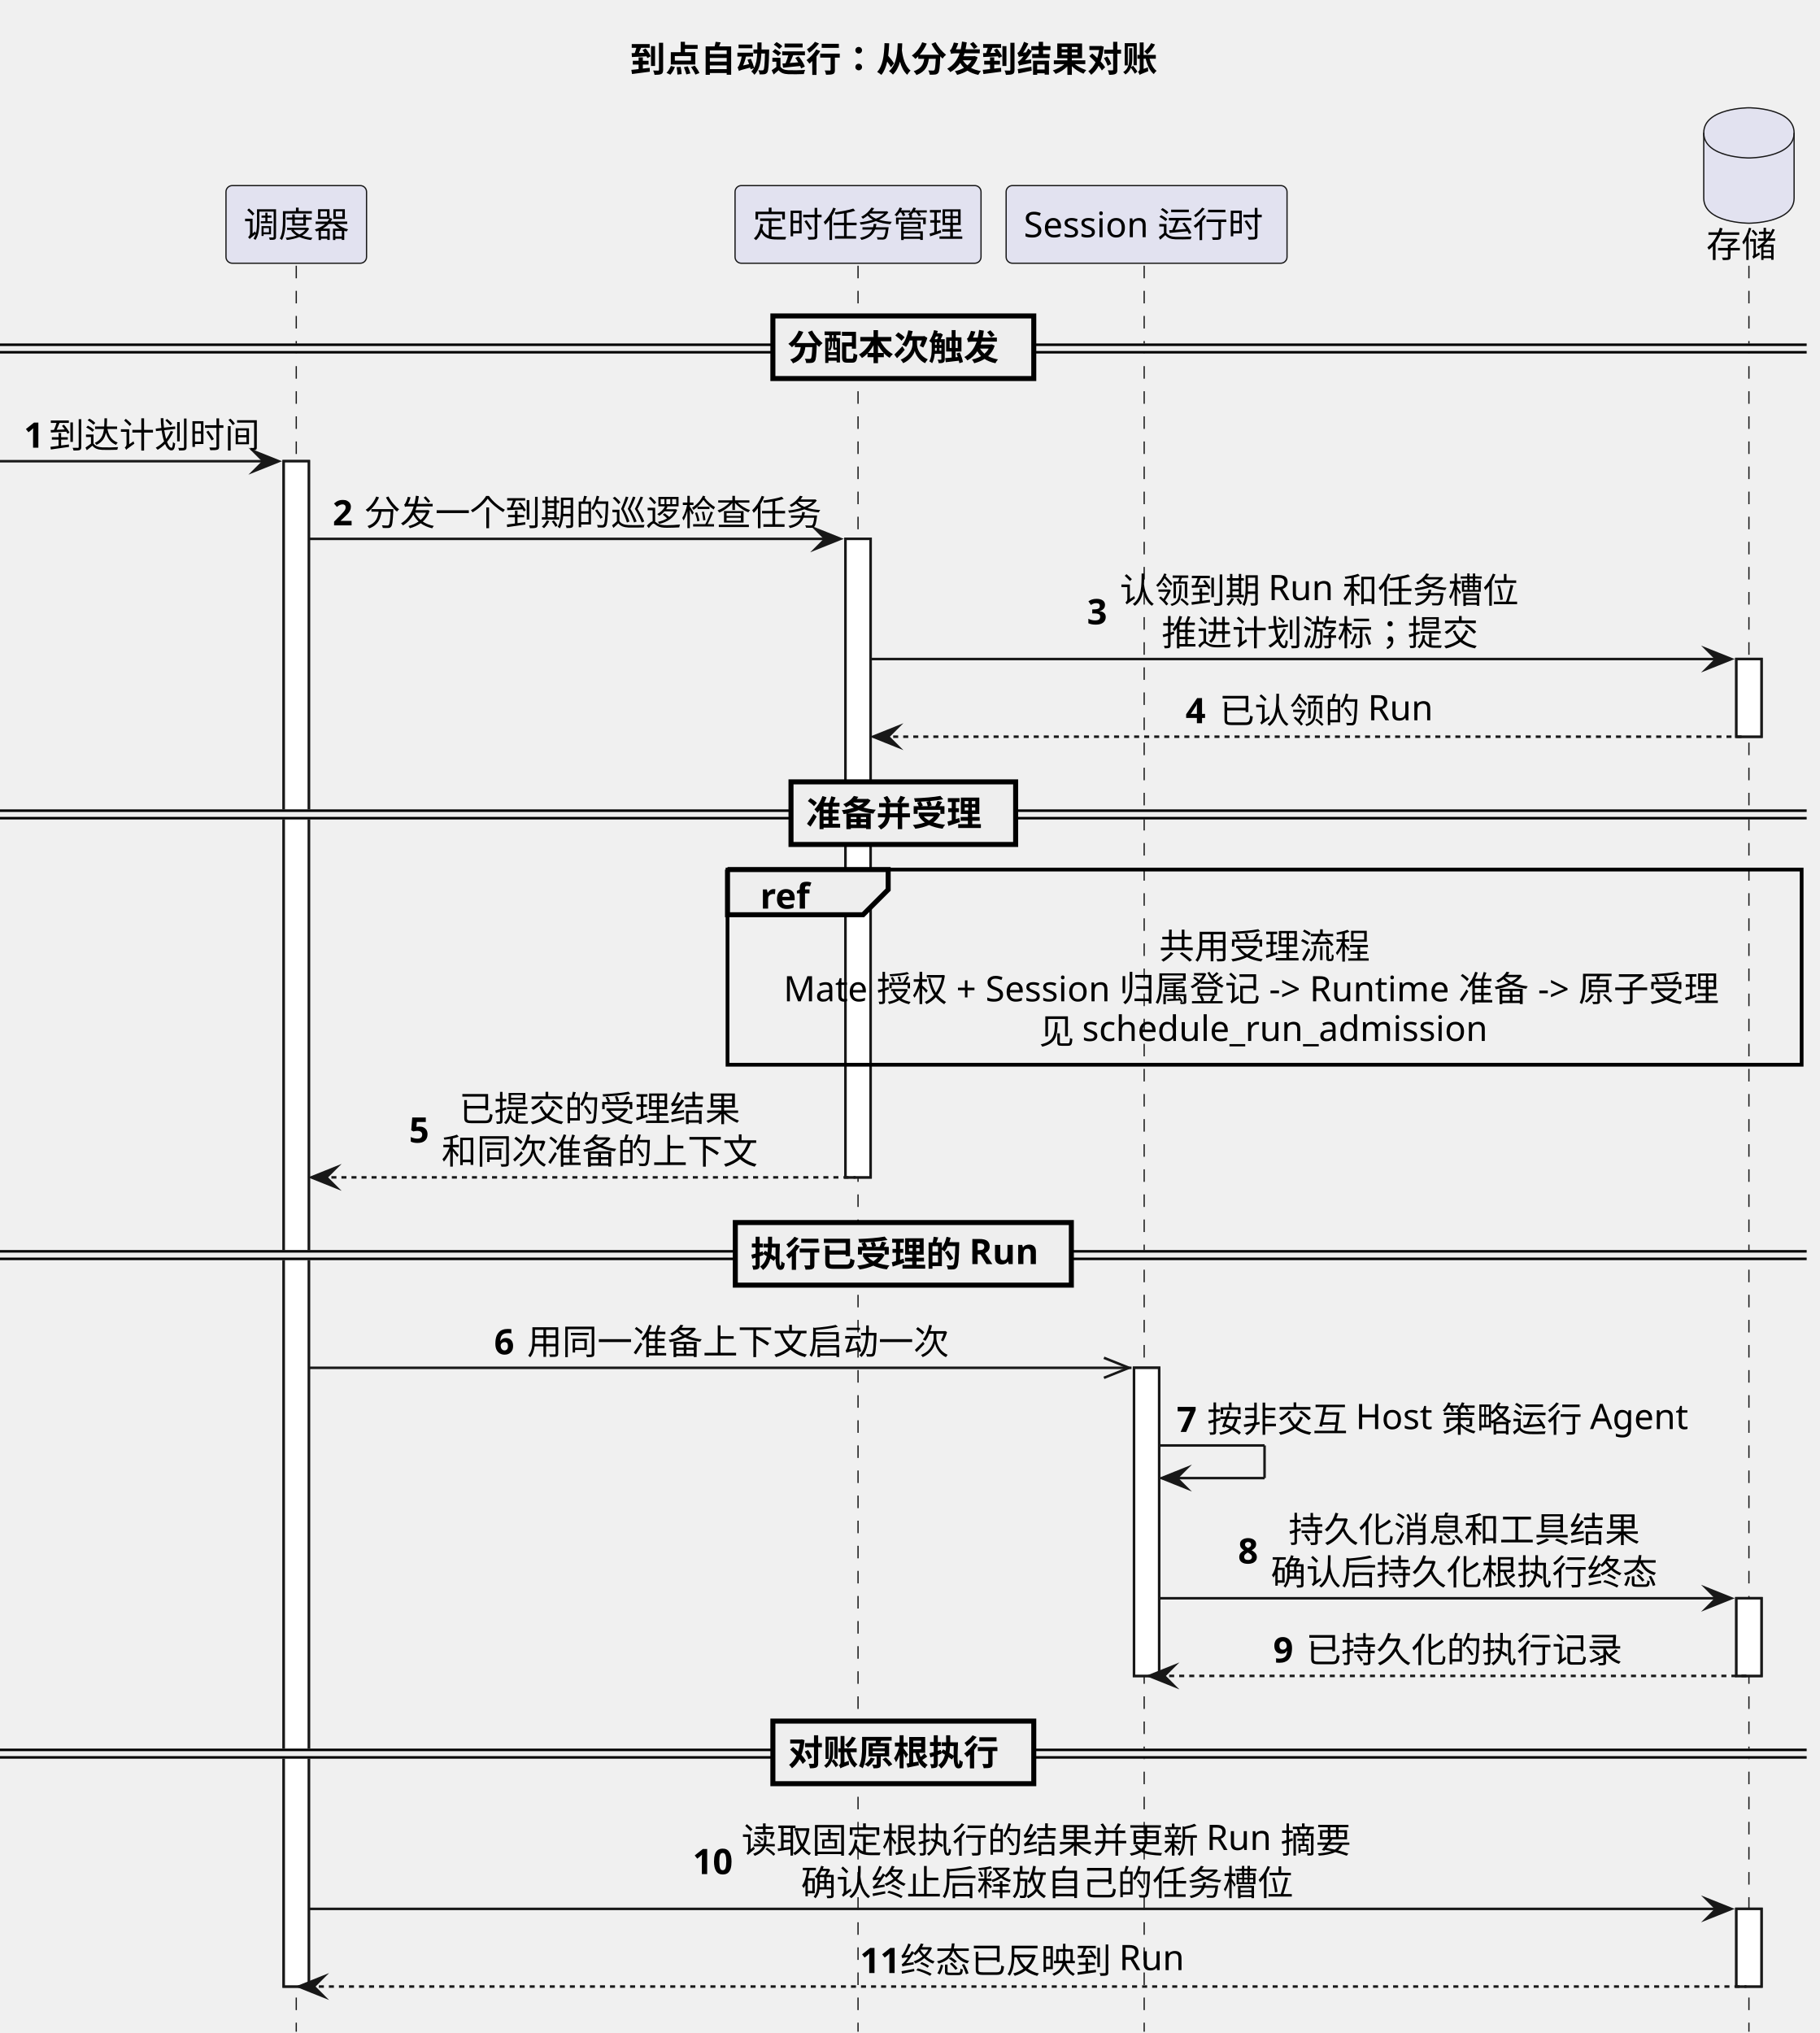
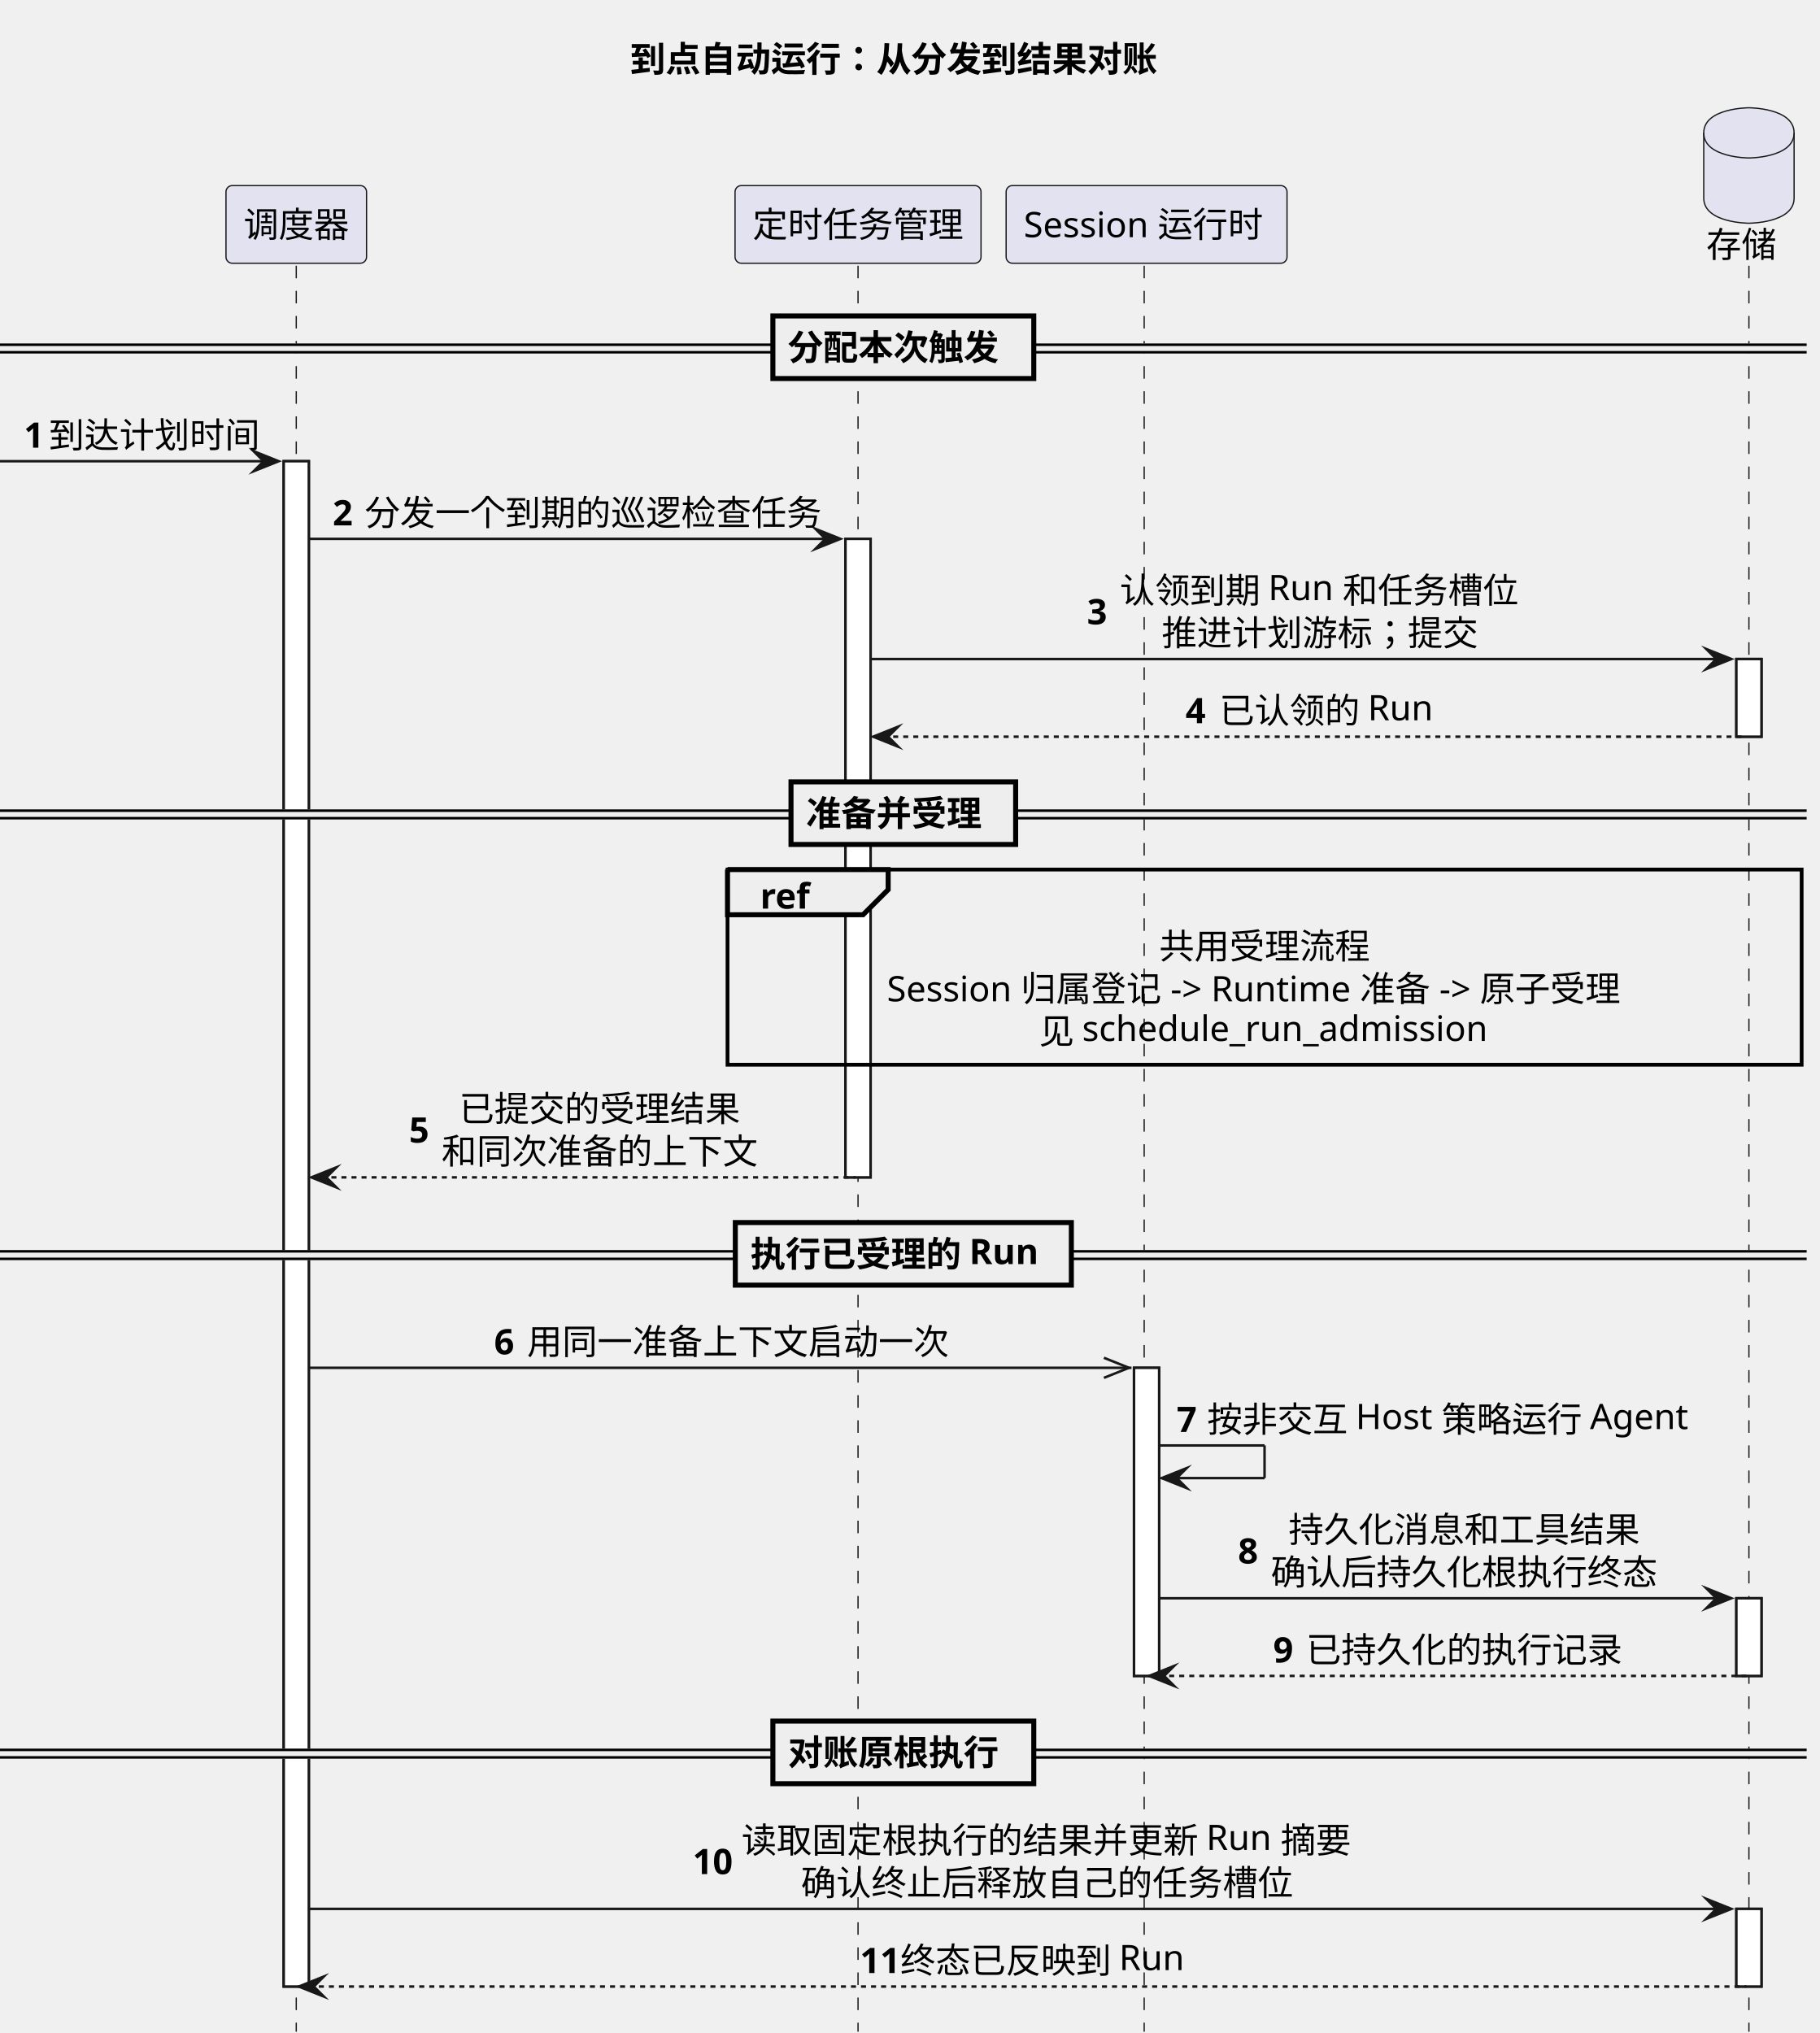
<svg xmlns="http://www.w3.org/2000/svg" contentStyleType="text/css" data-diagram-type="SEQUENCE" height="810px" preserveAspectRatio="none" style="width:725px;height:810px;background:#FFFFFF;" version="1.1" viewBox="0 0 725 810" width="725px" zoomAndPan="magnify">
  <defs />
  <g>
    <g class="title" data-source-line="10">
      <text fill="#000000" font-family="sans-serif" font-size="14" font-weight="700" lengthAdjust="spacing" textLength="216.562" x="251.116" y="28.562">到点自动运行：从分发到结果对账</text>
    </g>
    <g>
      <rect fill="#FFFFFF" height="607.729" style="stroke:#181818;stroke-width:1;" width="10" x="113.036" y="183.758" />
    </g>
    <g>
      <rect fill="#FFFFFF" height="254.394" style="stroke:#181818;stroke-width:1;" width="10" x="336.854" y="214.697" />
    </g>
    <g>
      <rect fill="#FFFFFF" height="122.758" style="stroke:#181818;stroke-width:1;" width="10" x="451.813" y="544.971" />
    </g>
    <g>
      <rect fill="#FFFFFF" height="30.939" style="stroke:#181818;stroke-width:1;" width="10" x="691.795" y="262.576" />
    </g>
    <g>
      <rect fill="#FFFFFF" height="30.939" style="stroke:#181818;stroke-width:1;" width="10" x="691.795" y="636.789" />
    </g>
    <g>
      <rect fill="#FFFFFF" height="30.939" style="stroke:#181818;stroke-width:1;" width="10" x="691.795" y="760.547" />
    </g>
    <g class="participant-lifeline" data-entity-uid="part1" data-qualified-name="Scheduler" data-source-line="15" id="part1-lifeline">
      <g>
        <rect fill="#000000" fill-opacity="0" height="703.607" width="8" x="114.036" y="105.879" />
        <line style="stroke:#181818;stroke-width:0.5;stroke-dasharray:5,5;" x1="118.036" x2="118.036" y1="105.879" y2="809.486" />
      </g>
    </g>
    <g class="participant-lifeline" data-entity-uid="part2" data-qualified-name="Schedule" data-source-line="16" id="part2-lifeline">
      <g>
        <rect fill="#000000" fill-opacity="0" height="703.607" width="8" x="337.854" y="105.879" />
        <line style="stroke:#181818;stroke-width:0.5;stroke-dasharray:5,5;" x1="341.854" x2="341.854" y1="105.879" y2="809.486" />
      </g>
    </g>
    <g class="participant-lifeline" data-entity-uid="part3" data-qualified-name="Runtime" data-source-line="17" id="part3-lifeline">
      <g>
        <rect fill="#000000" fill-opacity="0" height="703.607" width="8" x="452.813" y="105.879" />
        <line style="stroke:#181818;stroke-width:0.5;stroke-dasharray:5,5;" x1="455.854" x2="455.854" y1="105.879" y2="809.486" />
      </g>
    </g>
    <g class="participant-lifeline" data-entity-uid="part4" data-qualified-name="Store" data-source-line="18" id="part4-lifeline">
      <g>
        <rect fill="#000000" fill-opacity="0" height="703.607" width="8" x="692.795" y="105.879" />
        <line style="stroke:#181818;stroke-width:0.5;stroke-dasharray:5,5;" x1="696.795" x2="696.795" y1="105.879" y2="809.486" />
      </g>
    </g>
    <g class="participant participant-head" data-entity-uid="part1" data-qualified-name="Scheduler" data-source-line="15" id="part1-head">
      <rect fill="#E2E2F0" height="30.939" rx="2.5" ry="2.5" style="stroke:#181818;stroke-width:0.5;" width="56" x="90.036" y="73.939" />
      <text fill="#000000" font-family="sans-serif" font-size="14" lengthAdjust="spacing" textLength="42" x="97.036" y="94.502">调度器</text>
    </g>
    <g class="participant participant-head" data-entity-uid="part2" data-qualified-name="Schedule" data-source-line="16" id="part2-head">
      <rect fill="#E2E2F0" height="30.939" rx="2.5" ry="2.5" style="stroke:#181818;stroke-width:0.5;" width="98" x="292.854" y="73.939" />
      <text fill="#000000" font-family="sans-serif" font-size="14" lengthAdjust="spacing" textLength="84" x="299.854" y="94.502">定时任务管理</text>
    </g>
    <g class="participant participant-head" data-entity-uid="part3" data-qualified-name="Runtime" data-source-line="17" id="part3-head">
      <rect fill="#E2E2F0" height="30.939" rx="2.5" ry="2.5" style="stroke:#181818;stroke-width:0.5;" width="111.918" x="400.854" y="73.939" />
      <text fill="#000000" font-family="sans-serif" font-size="14" lengthAdjust="spacing" textLength="97.918" x="407.854" y="94.502">Session 运行时</text>
    </g>
    <g class="participant participant-head" data-entity-uid="part4" data-qualified-name="Store" data-source-line="18" id="part4-head">
      <text fill="#000000" font-family="sans-serif" font-size="14" lengthAdjust="spacing" textLength="28" x="679.795" y="102.502">存储</text>
      <path d="M678.795,52.94 C678.795,42.94 696.795,42.94 696.795,42.94 C696.795,42.94 714.795,42.94 714.795,52.94 L714.795,78.939 C714.795,88.939 696.795,88.939 696.795,88.939 C696.795,88.939 678.795,88.939 678.795,78.939 L678.795,52.94" fill="#E2E2F0" style="stroke:#181818;stroke-width:0.5;" />
      <path d="M678.795,52.94 C678.795,62.94 696.795,62.94 696.795,62.94 C696.795,62.94 714.795,62.94 714.795,52.94" fill="none" style="stroke:#181818;stroke-width:0.5;" />
    </g>
    <g>
      <rect fill="#FFFFFF" height="607.729" style="stroke:#181818;stroke-width:1;" width="10" x="113.036" y="183.758" />
    </g>
    <g>
      <rect fill="#FFFFFF" height="254.394" style="stroke:#181818;stroke-width:1;" width="10" x="336.854" y="214.697" />
    </g>
    <g>
      <rect fill="#FFFFFF" height="122.758" style="stroke:#181818;stroke-width:1;" width="10" x="451.813" y="544.971" />
    </g>
    <g>
      <rect fill="#FFFFFF" height="30.939" style="stroke:#181818;stroke-width:1;" width="10" x="691.795" y="262.576" />
    </g>
    <g>
      <rect fill="#FFFFFF" height="30.939" style="stroke:#181818;stroke-width:1;" width="10" x="691.795" y="636.789" />
    </g>
    <g>
      <rect fill="#FFFFFF" height="30.939" style="stroke:#181818;stroke-width:1;" width="10" x="691.795" y="760.547" />
    </g>
    <rect fill="#EEEEEE" height="3" style="stroke:#EEEEEE;stroke-width:1;" width="719.795" x="0" y="137.349" />
    <line style="stroke:#000000;stroke-width:1;" x1="0" x2="719.795" y1="137.349" y2="137.349" />
    <line style="stroke:#000000;stroke-width:1;" x1="0" x2="719.795" y1="140.349" y2="140.349" />
    <rect fill="#EEEEEE" height="24.939" style="stroke:#000000;stroke-width:2;" width="103.94" x="307.927" y="125.879" />
    <text fill="#000000" font-family="sans-serif" font-size="14" font-weight="700" lengthAdjust="spacing" textLength="86.625" x="313.927" y="143.441">分配本次触发</text>
    <g class="message" data-entity-1="part1" data-entity-2="part1" data-source-line="21" id="msg1">
      <polygon fill="#181818" points="101.036,179.758,111.036,183.758,101.036,187.758,105.036,183.758" style="stroke:#181818;stroke-width:1;stroke-linejoin:miter;stroke-miterlimit:10;" />
      <line style="stroke:#181818;stroke-width:1;" x1="0" x2="107.036" y1="183.758" y2="183.758" />
      <text fill="#000000" font-family="sans-serif" font-size="14" font-weight="700" lengthAdjust="spacing" textLength="6.036" x="9.5" y="178.381">1</text>
      <text fill="#000000" font-family="sans-serif" font-size="14" lengthAdjust="spacing" textLength="84" x="19.536" y="178.381">到达计划时间</text>
    </g>
    <g class="message" data-entity-1="part1" data-entity-2="part2" data-source-line="22" id="msg2">
      <polygon fill="#181818" points="324.854,210.697,334.854,214.697,324.854,218.697,328.854,214.697" style="stroke:#181818;stroke-width:1;stroke-linejoin:miter;stroke-miterlimit:10;" />
      <line style="stroke:#181818;stroke-width:1;" x1="123.036" x2="330.854" y1="214.697" y2="214.697" />
      <text fill="#000000" font-family="sans-serif" font-size="14" font-weight="700" lengthAdjust="spacing" textLength="8.818" x="132.536" y="209.32">2</text>
      <text fill="#000000" font-family="sans-serif" font-size="14" lengthAdjust="spacing" textLength="182" x="145.355" y="209.32">分发一个到期的巡逻检查任务</text>
    </g>
    <g class="message" data-entity-1="part2" data-entity-2="part4" data-source-line="23" id="msg3">
      <polygon fill="#181818" points="679.795,258.576,689.795,262.576,679.795,266.576,683.795,262.576" style="stroke:#181818;stroke-width:1;stroke-linejoin:miter;stroke-miterlimit:10;" />
      <line style="stroke:#181818;stroke-width:1;" x1="346.854" x2="685.795" y1="262.576" y2="262.576" />
      <text fill="#000000" font-family="sans-serif" font-size="14" font-weight="700" lengthAdjust="spacing" textLength="9.037" x="433.089" y="248.73">3</text>
      <text fill="#000000" font-family="sans-serif" font-size="14" lengthAdjust="spacing" textLength="159.435" x="446.126" y="240.26">认领到期 Run 和任务槽位</text>
      <text fill="#000000" font-family="sans-serif" font-size="14" lengthAdjust="spacing" textLength="126" x="462.843" y="257.199">推进计划游标；提交</text>
    </g>
    <g class="message" data-entity-1="part4" data-entity-2="part2" data-source-line="24" id="msg4">
      <polygon fill="#181818" points="357.854,289.516,347.854,293.516,357.854,297.516,353.854,293.516" style="stroke:#181818;stroke-width:1;stroke-linejoin:miter;stroke-miterlimit:10;" />
      <line style="stroke:#181818;stroke-width:1;stroke-dasharray:2,2;" x1="351.854" x2="695.795" y1="293.516" y2="293.516" />
      <text fill="#000000" font-family="sans-serif" font-size="14" font-weight="700" lengthAdjust="spacing" textLength="9.468" x="472.342" y="288.139">4</text>
      <text fill="#000000" font-family="sans-serif" font-size="14" lengthAdjust="spacing" textLength="85.497" x="485.81" y="288.139">已认领的 Run</text>
    </g>
    <rect fill="#EEEEEE" height="3" style="stroke:#EEEEEE;stroke-width:1;" width="719.795" x="0" y="322.985" />
    <line style="stroke:#000000;stroke-width:1;" x1="0" x2="719.795" y1="322.985" y2="322.985" />
    <line style="stroke:#000000;stroke-width:1;" x1="0" x2="719.795" y1="325.985" y2="325.985" />
    <rect fill="#EEEEEE" height="24.939" style="stroke:#000000;stroke-width:2;" width="89.503" x="315.146" y="311.516" />
    <text fill="#000000" font-family="sans-serif" font-size="14" font-weight="700" lengthAdjust="spacing" textLength="72.188" x="321.146" y="329.078">准备并受理</text>
    <rect fill="none" height="77.758" style="stroke:#000000;stroke-width:1.5;" width="427.94" x="289.854" y="346.455" />
    <path d="M289.854,346.455 L353.854,346.455 L353.854,354.455 L343.854,364.455 L289.854,364.455 L289.854,346.455" fill="#EEEEEE" style="stroke:#000000;stroke-width:2;" />
    <text fill="#000000" font-family="sans-serif" font-size="14" font-weight="700" lengthAdjust="spacing" textLength="19.612" x="302.854" y="362.018">ref</text>
    <text fill="#000000" font-family="sans-serif" font-size="14" lengthAdjust="spacing" textLength="84" x="461.825" y="382.018">共用受理流程</text>
-     <text fill="#000000" font-family="sans-serif" font-size="14" lengthAdjust="spacing" textLength="383.291" x="312.179" y="398.957">Mate 授权 + Session 归属登记 -&gt; Runtime 准备 -&gt; 原子受理</text>
+     <text fill="#000000" font-family="sans-serif" font-size="14" lengthAdjust="spacing" textLength="300.966" x="353.342" y="398.957">Session 归属登记 -&gt; Runtime 准备 -&gt; 原子受理</text>
    <text fill="#000000" font-family="sans-serif" font-size="14" lengthAdjust="spacing" textLength="179.683" x="413.983" y="415.897">见 schedule_run_admission</text>
    <g class="message" data-entity-1="part2" data-entity-2="part1" data-source-line="31" id="msg5">
      <polygon fill="#181818" points="134.036,465.092,124.036,469.092,134.036,473.092,130.036,469.092" style="stroke:#181818;stroke-width:1;stroke-linejoin:miter;stroke-miterlimit:10;" />
      <line style="stroke:#181818;stroke-width:1;stroke-dasharray:2,2;" x1="128.036" x2="340.854" y1="469.092" y2="469.092" />
      <text fill="#000000" font-family="sans-serif" font-size="14" font-weight="700" lengthAdjust="spacing" textLength="8.948" x="162.971" y="455.245">5</text>
      <text fill="#000000" font-family="sans-serif" font-size="14" lengthAdjust="spacing" textLength="112" x="182.919" y="446.775">已提交的受理结果</text>
      <text fill="#000000" font-family="sans-serif" font-size="14" lengthAdjust="spacing" textLength="126" x="175.919" y="463.715">和同次准备的上下文</text>
    </g>
    <rect fill="#EEEEEE" height="3" style="stroke:#EEEEEE;stroke-width:1;" width="719.795" x="0" y="498.562" />
    <line style="stroke:#000000;stroke-width:1;" x1="0" x2="719.795" y1="498.562" y2="498.562" />
    <line style="stroke:#000000;stroke-width:1;" x1="0" x2="719.795" y1="501.562" y2="501.562" />
    <rect fill="#EEEEEE" height="24.939" style="stroke:#000000;stroke-width:2;" width="133.882" x="292.957" y="487.092" />
    <text fill="#000000" font-family="sans-serif" font-size="14" font-weight="700" lengthAdjust="spacing" textLength="116.566" x="298.957" y="504.654">执行已受理的 Run</text>
    <g class="message" data-entity-1="part1" data-entity-2="part3" data-source-line="33" id="msg6">
      <line style="stroke:#181818;stroke-width:1;" x1="449.813" x2="439.813" y1="544.971" y2="540.971" />
      <line style="stroke:#181818;stroke-width:1;" x1="449.813" x2="439.813" y1="544.971" y2="548.971" />
      <line style="stroke:#181818;stroke-width:1;" x1="123.036" x2="450.813" y1="544.971" y2="544.971" />
      <text fill="#000000" font-family="sans-serif" font-size="14" font-weight="700" lengthAdjust="spacing" textLength="9.092" x="196.879" y="539.594">6</text>
      <text fill="#000000" font-family="sans-serif" font-size="14" lengthAdjust="spacing" textLength="168" x="209.971" y="539.594">用同一准备上下文启动一次</text>
    </g>
    <g class="message" data-entity-1="part3" data-entity-2="part3" data-source-line="34" id="msg7">
      <line style="stroke:#181818;stroke-width:1;" x1="461.813" x2="503.813" y1="575.91" y2="575.91" />
      <line style="stroke:#181818;stroke-width:1;" x1="503.813" x2="503.813" y1="575.91" y2="588.91" />
      <line style="stroke:#181818;stroke-width:1;" x1="462.813" x2="503.813" y1="588.91" y2="588.91" />
      <polygon fill="#181818" points="472.813,584.91,462.813,588.91,472.813,592.91,468.813,588.91" style="stroke:#181818;stroke-width:1;stroke-linejoin:miter;stroke-miterlimit:10;" />
      <text fill="#000000" font-family="sans-serif" font-size="14" font-weight="700" lengthAdjust="spacing" textLength="8.142" x="468.813" y="570.533">7</text>
      <text fill="#000000" font-family="sans-serif" font-size="14" lengthAdjust="spacing" textLength="193.84" x="480.955" y="570.533">按非交互 Host 策略运行 Agent</text>
    </g>
    <g class="message" data-entity-1="part3" data-entity-2="part4" data-source-line="35" id="msg8">
      <polygon fill="#181818" points="679.795,632.789,689.795,636.789,679.795,640.789,683.795,636.789" style="stroke:#181818;stroke-width:1;stroke-linejoin:miter;stroke-miterlimit:10;" />
      <line style="stroke:#181818;stroke-width:1;" x1="461.813" x2="685.795" y1="636.789" y2="636.789" />
      <text fill="#000000" font-family="sans-serif" font-size="14" font-weight="700" lengthAdjust="spacing" textLength="9.112" x="493.248" y="622.942">8</text>
      <text fill="#000000" font-family="sans-serif" font-size="14" lengthAdjust="spacing" textLength="140" x="513.36" y="614.473">持久化消息和工具结果</text>
      <text fill="#000000" font-family="sans-serif" font-size="14" lengthAdjust="spacing" textLength="154" x="506.36" y="631.412">确认后持久化根执行终态</text>
    </g>
    <g class="message" data-entity-1="part4" data-entity-2="part3" data-source-line="36" id="msg9">
      <polygon fill="#181818" points="467.813,663.729,457.813,667.729,467.813,671.729,463.813,667.729" style="stroke:#181818;stroke-width:1;stroke-linejoin:miter;stroke-miterlimit:10;" />
      <line style="stroke:#181818;stroke-width:1;stroke-dasharray:2,2;" x1="461.813" x2="695.795" y1="667.729" y2="667.729" />
      <text fill="#000000" font-family="sans-serif" font-size="14" font-weight="700" lengthAdjust="spacing" textLength="9.092" x="507.258" y="662.352">9</text>
      <text fill="#000000" font-family="sans-serif" font-size="14" lengthAdjust="spacing" textLength="126" x="520.35" y="662.352">已持久化的执行记录</text>
    </g>
    <rect fill="#EEEEEE" height="3" style="stroke:#EEEEEE;stroke-width:1;" width="719.795" x="0" y="697.198" />
    <line style="stroke:#000000;stroke-width:1;" x1="0" x2="719.795" y1="697.198" y2="697.198" />
    <line style="stroke:#000000;stroke-width:1;" x1="0" x2="719.795" y1="700.198" y2="700.198" />
    <rect fill="#EEEEEE" height="24.939" style="stroke:#000000;stroke-width:2;" width="103.94" x="307.927" y="685.729" />
    <text fill="#000000" font-family="sans-serif" font-size="14" font-weight="700" lengthAdjust="spacing" textLength="86.625" x="313.927" y="703.291">对账原根执行</text>
    <g class="message" data-entity-1="part1" data-entity-2="part4" data-source-line="39" id="msg10">
      <polygon fill="#181818" points="679.795,756.547,689.795,760.547,679.795,764.547,683.795,760.547" style="stroke:#181818;stroke-width:1;stroke-linejoin:miter;stroke-miterlimit:10;" />
      <line style="stroke:#181818;stroke-width:1;" x1="123.036" x2="685.795" y1="760.547" y2="760.547" />
      <text fill="#000000" font-family="sans-serif" font-size="14" font-weight="700" lengthAdjust="spacing" textLength="15.477" x="275.96" y="746.7">10</text>
      <text fill="#000000" font-family="sans-serif" font-size="14" lengthAdjust="spacing" textLength="243.435" x="295.437" y="738.231">读取固定根执行的结果并更新 Run 摘要</text>
      <text fill="#000000" font-family="sans-serif" font-size="14" lengthAdjust="spacing" textLength="196" x="319.154" y="755.17">确认终止后释放自己的任务槽位</text>
    </g>
    <g class="message" data-entity-1="part4" data-entity-2="part1" data-source-line="40" id="msg11">
      <polygon fill="#181818" points="129.036,787.486,119.036,791.486,129.036,795.486,125.036,791.486" style="stroke:#181818;stroke-width:1;stroke-linejoin:miter;stroke-miterlimit:10;" />
      <line style="stroke:#181818;stroke-width:1;stroke-dasharray:2,2;" x1="123.036" x2="695.795" y1="791.486" y2="791.486" />
      <text fill="#000000" font-family="sans-serif" font-size="14" font-weight="700" lengthAdjust="spacing" textLength="12.072" x="342.631" y="786.109">11</text>
      <text fill="#000000" font-family="sans-serif" font-size="14" lengthAdjust="spacing" textLength="113.497" x="358.703" y="786.109">终态已反映到 Run</text>
    </g>
  </g>
</svg>
